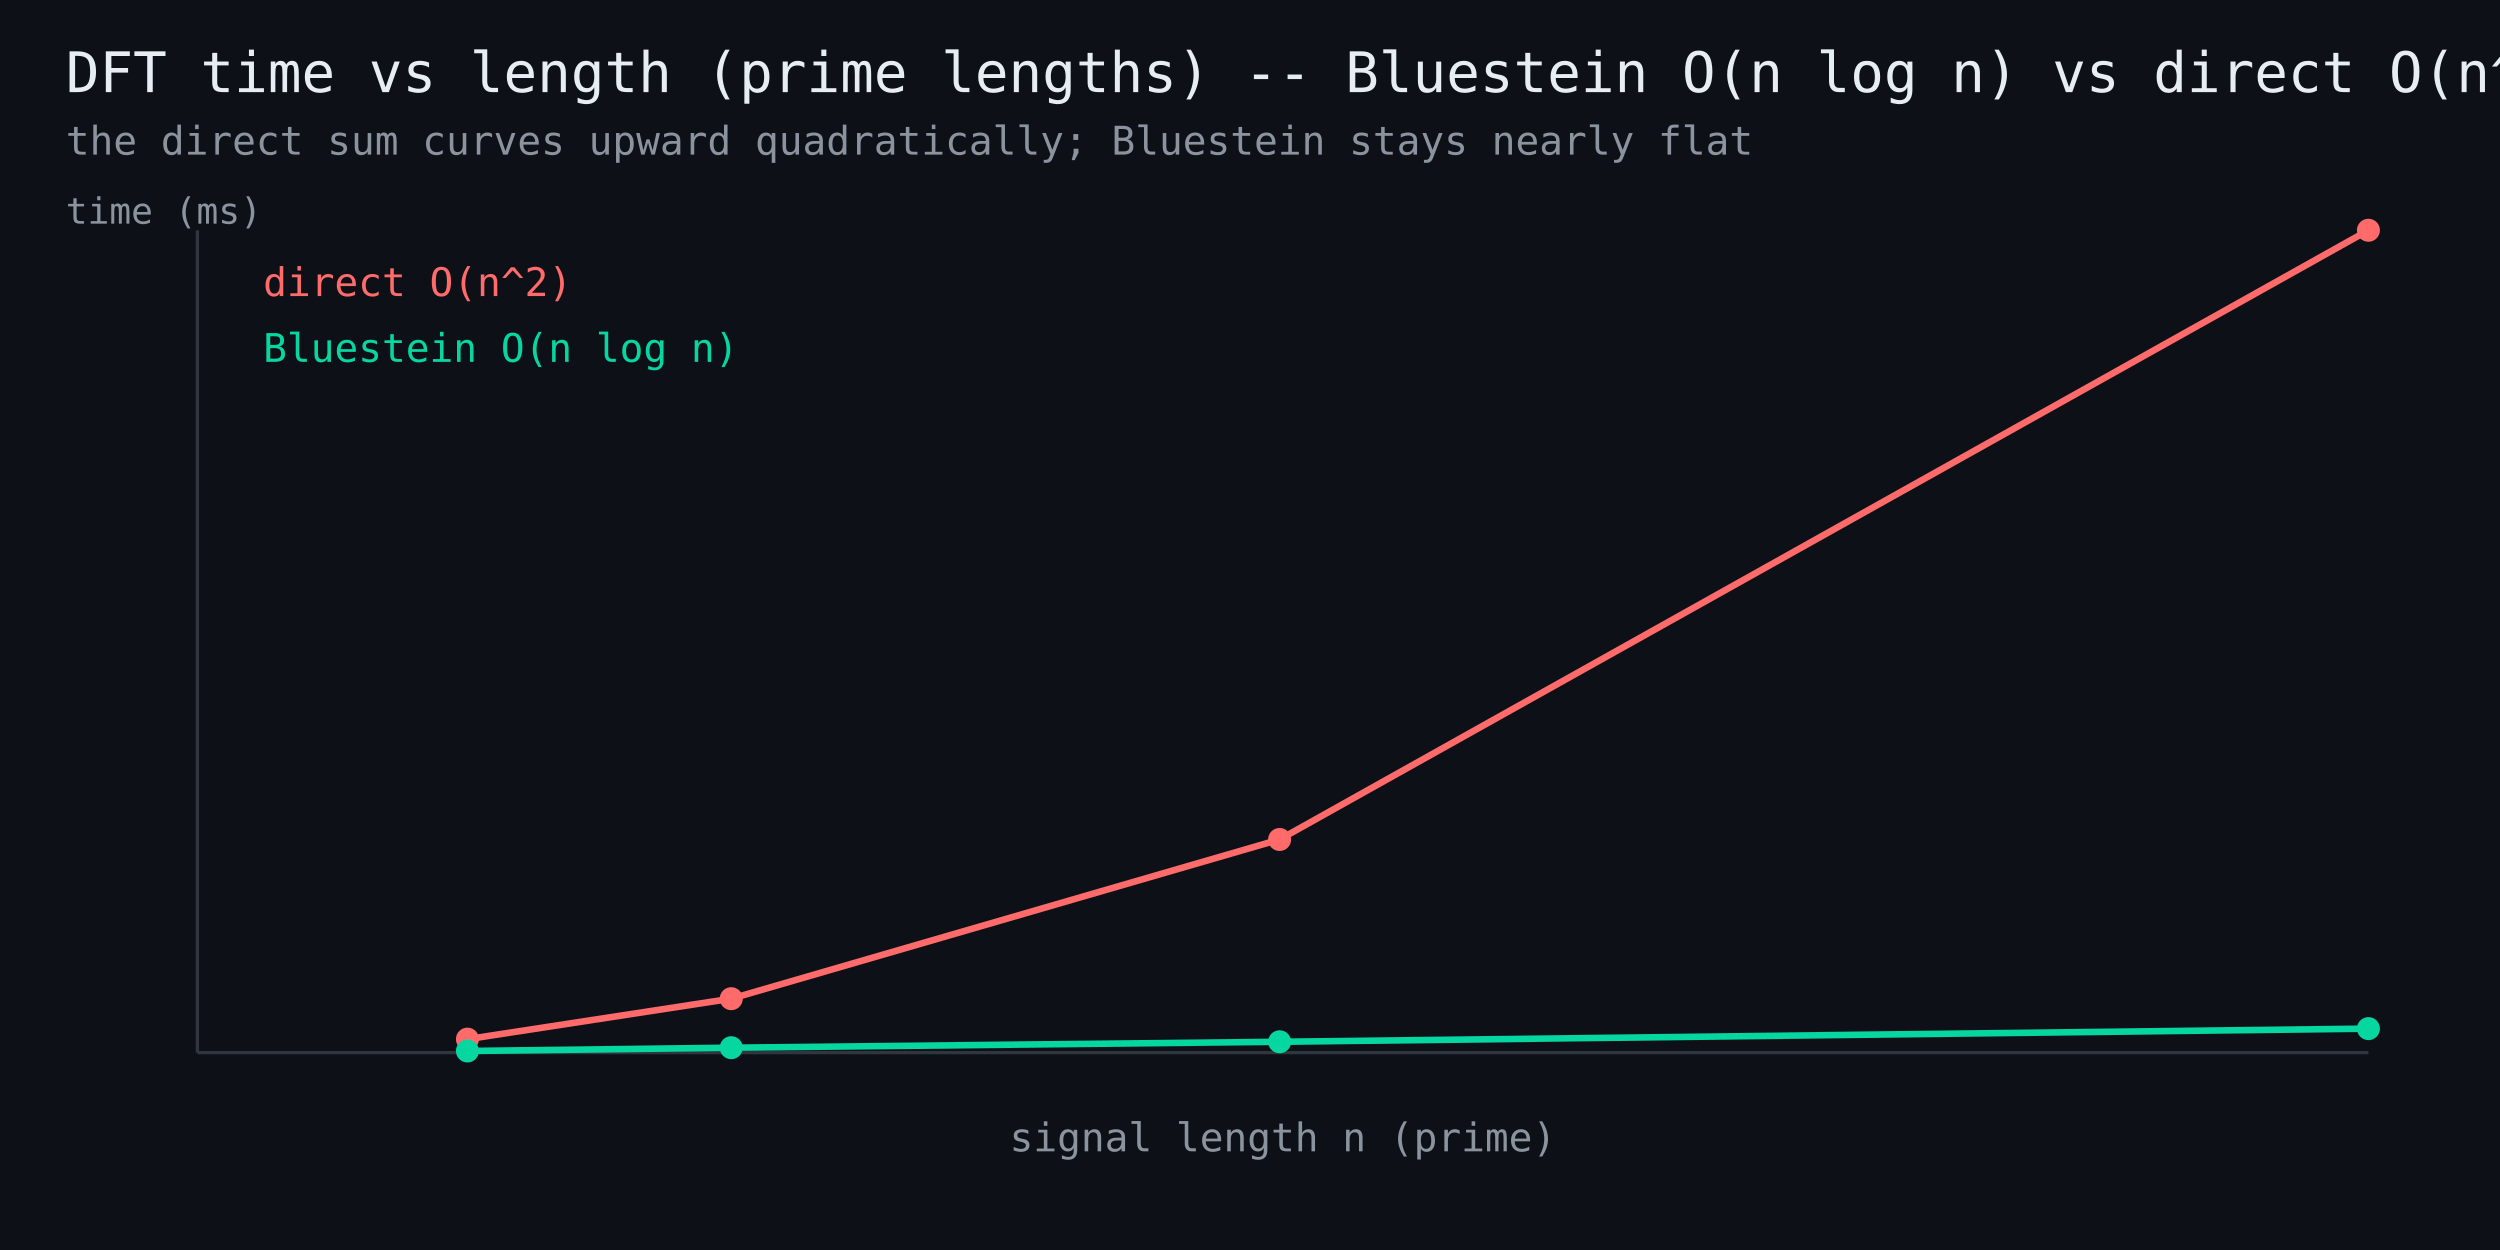
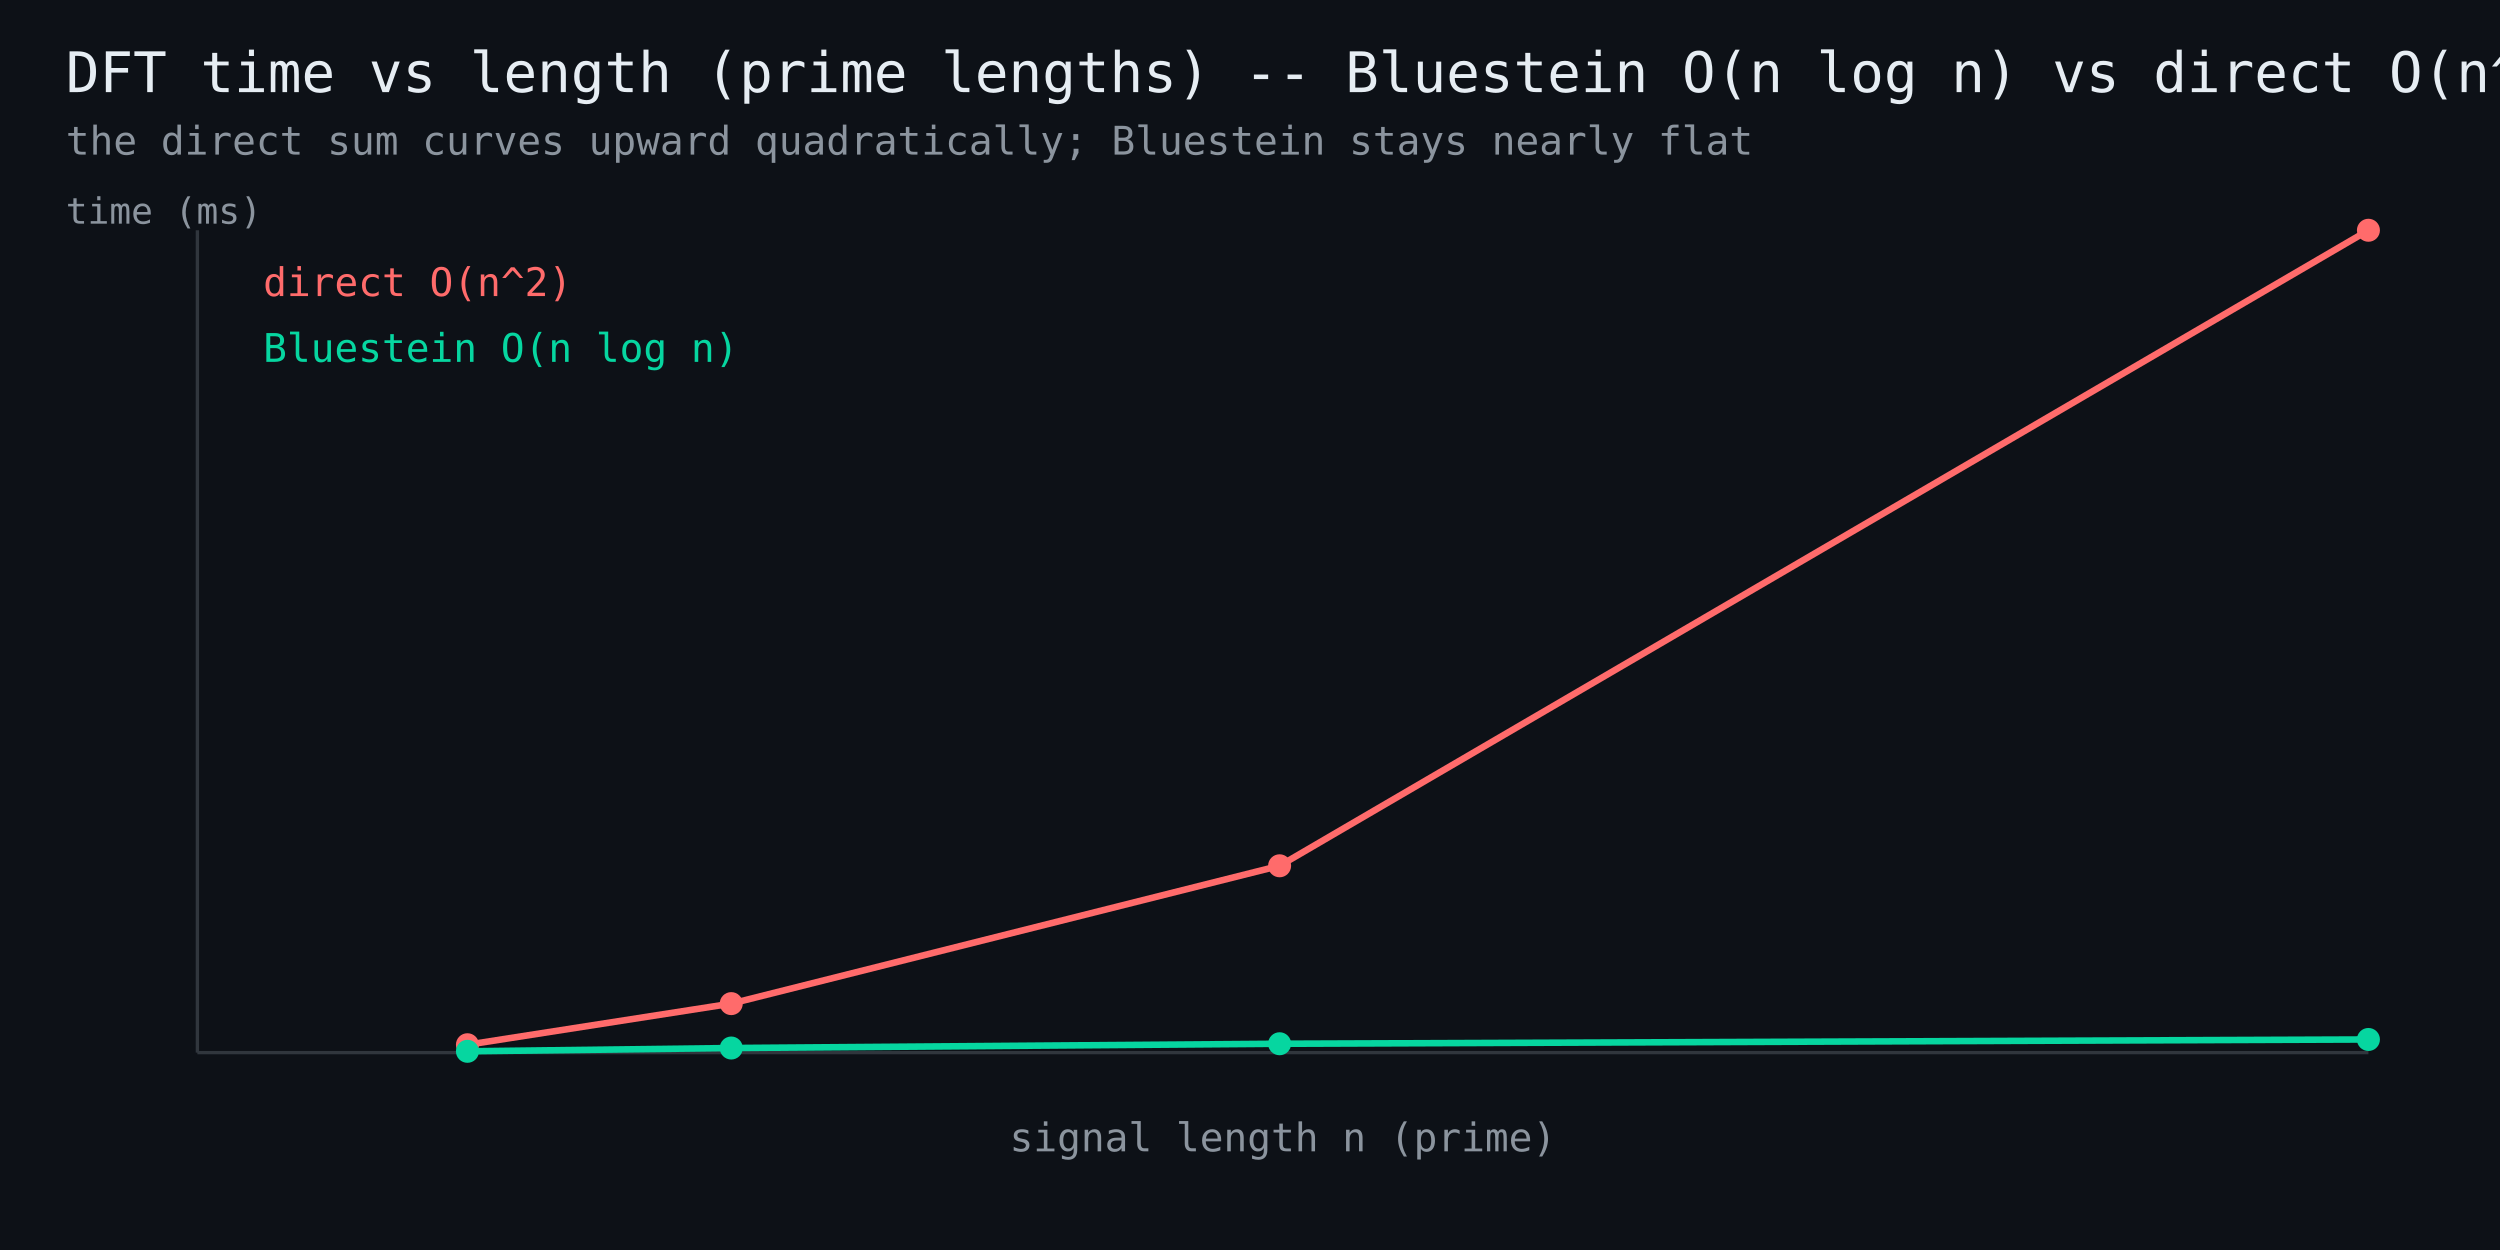
<svg xmlns="http://www.w3.org/2000/svg" width="760" height="380" viewBox="0 0 760 380" font-family="monospace">
  <rect width="760" height="380" fill="#0d1117" />
  <text x="20" y="28" fill="#e6edf3" font-size="17">DFT time vs length (prime lengths) -- Bluestein O(n log n) vs direct O(n^2)</text>
  <text x="20" y="47" fill="#8b949e" font-size="12">the direct sum curves upward quadratically; Bluestein stays nearly flat</text>
  <line x1="60" y1="320" x2="720" y2="320" stroke="#30363d" stroke-width="1" />
  <line x1="60" y1="320" x2="60" y2="70" stroke="#30363d" stroke-width="1" />
-   <polyline points="142.1,315.9 222.3,303.6 389.0,255.2 720.0,70.0" fill="none" stroke="#ff6b6b" stroke-width="2" />
-   <circle cx="142.1" cy="315.9" r="3.5" fill="#ff6b6b" />
-   <circle cx="222.3" cy="303.6" r="3.5" fill="#ff6b6b" />
-   <circle cx="389.0" cy="255.2" r="3.5" fill="#ff6b6b" />
+   <polyline points="142.1,317.6 222.3,305.1 389.0,263.2 720.0,70.0" fill="none" stroke="#ff6b6b" stroke-width="2" />
+   <circle cx="142.1" cy="317.6" r="3.5" fill="#ff6b6b" />
+   <circle cx="222.3" cy="305.1" r="3.5" fill="#ff6b6b" />
+   <circle cx="389.0" cy="263.2" r="3.5" fill="#ff6b6b" />
  <circle cx="720.0" cy="70.0" r="3.5" fill="#ff6b6b" />
  <text x="80" y="90" fill="#ff6b6b" font-size="12">direct O(n^2)</text>
-   <polyline points="142.1,319.5 222.3,318.5 389.0,316.7 720.0,312.7" fill="none" stroke="#06d6a0" stroke-width="2" />
-   <circle cx="142.1" cy="319.5" r="3.5" fill="#06d6a0" />
-   <circle cx="222.3" cy="318.5" r="3.5" fill="#06d6a0" />
-   <circle cx="389.0" cy="316.7" r="3.5" fill="#06d6a0" />
-   <circle cx="720.0" cy="312.7" r="3.5" fill="#06d6a0" />
+   <polyline points="142.1,319.6 222.3,318.6 389.0,317.3 720.0,316.0" fill="none" stroke="#06d6a0" stroke-width="2" />
+   <circle cx="142.1" cy="319.6" r="3.5" fill="#06d6a0" />
+   <circle cx="222.3" cy="318.6" r="3.5" fill="#06d6a0" />
+   <circle cx="389.0" cy="317.3" r="3.5" fill="#06d6a0" />
+   <circle cx="720.0" cy="316.0" r="3.5" fill="#06d6a0" />
  <text x="80" y="110" fill="#06d6a0" font-size="12">Bluestein O(n log n)</text>
  <text x="390" y="350" fill="#8b949e" font-size="12" text-anchor="middle">signal length n (prime)</text>
  <text x="20" y="68" fill="#8b949e" font-size="11">time (ms)</text>
</svg>
